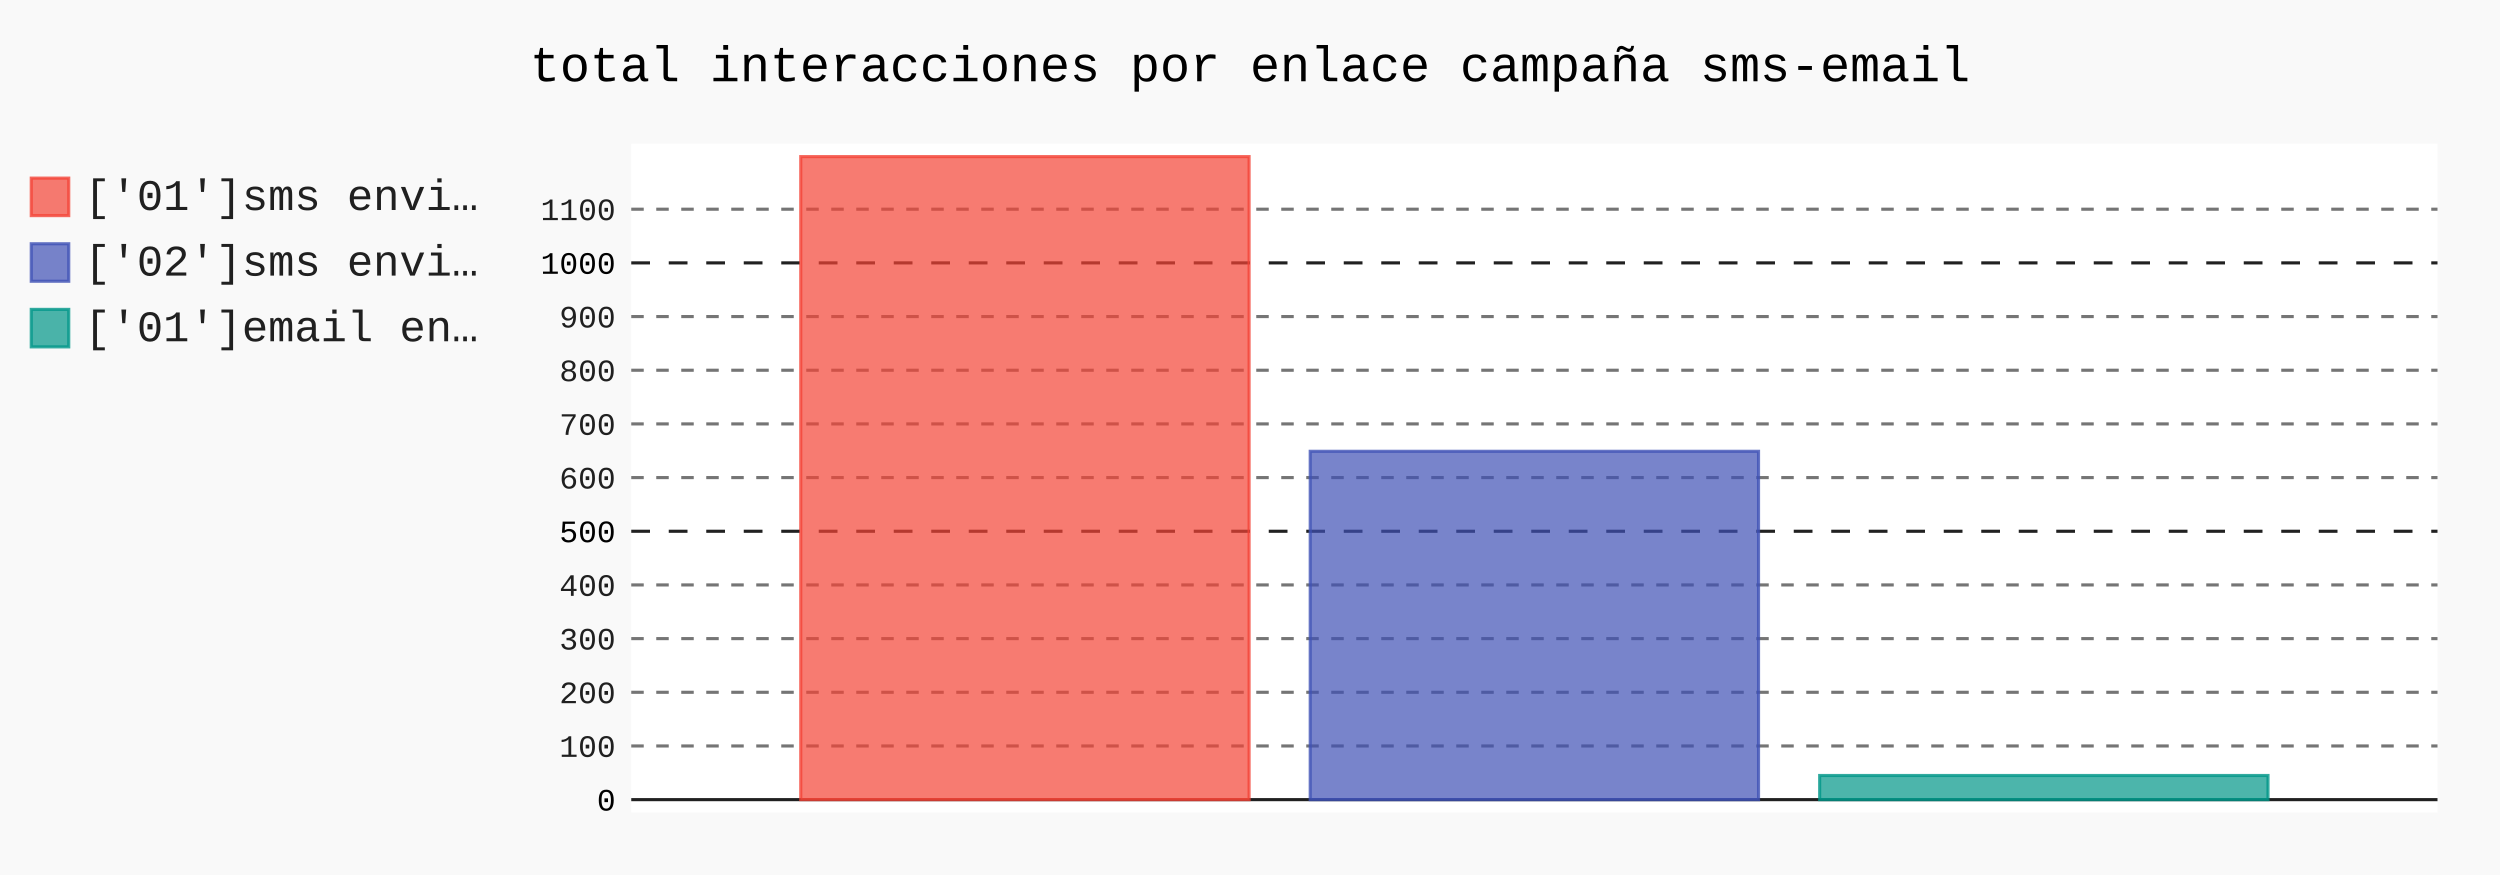
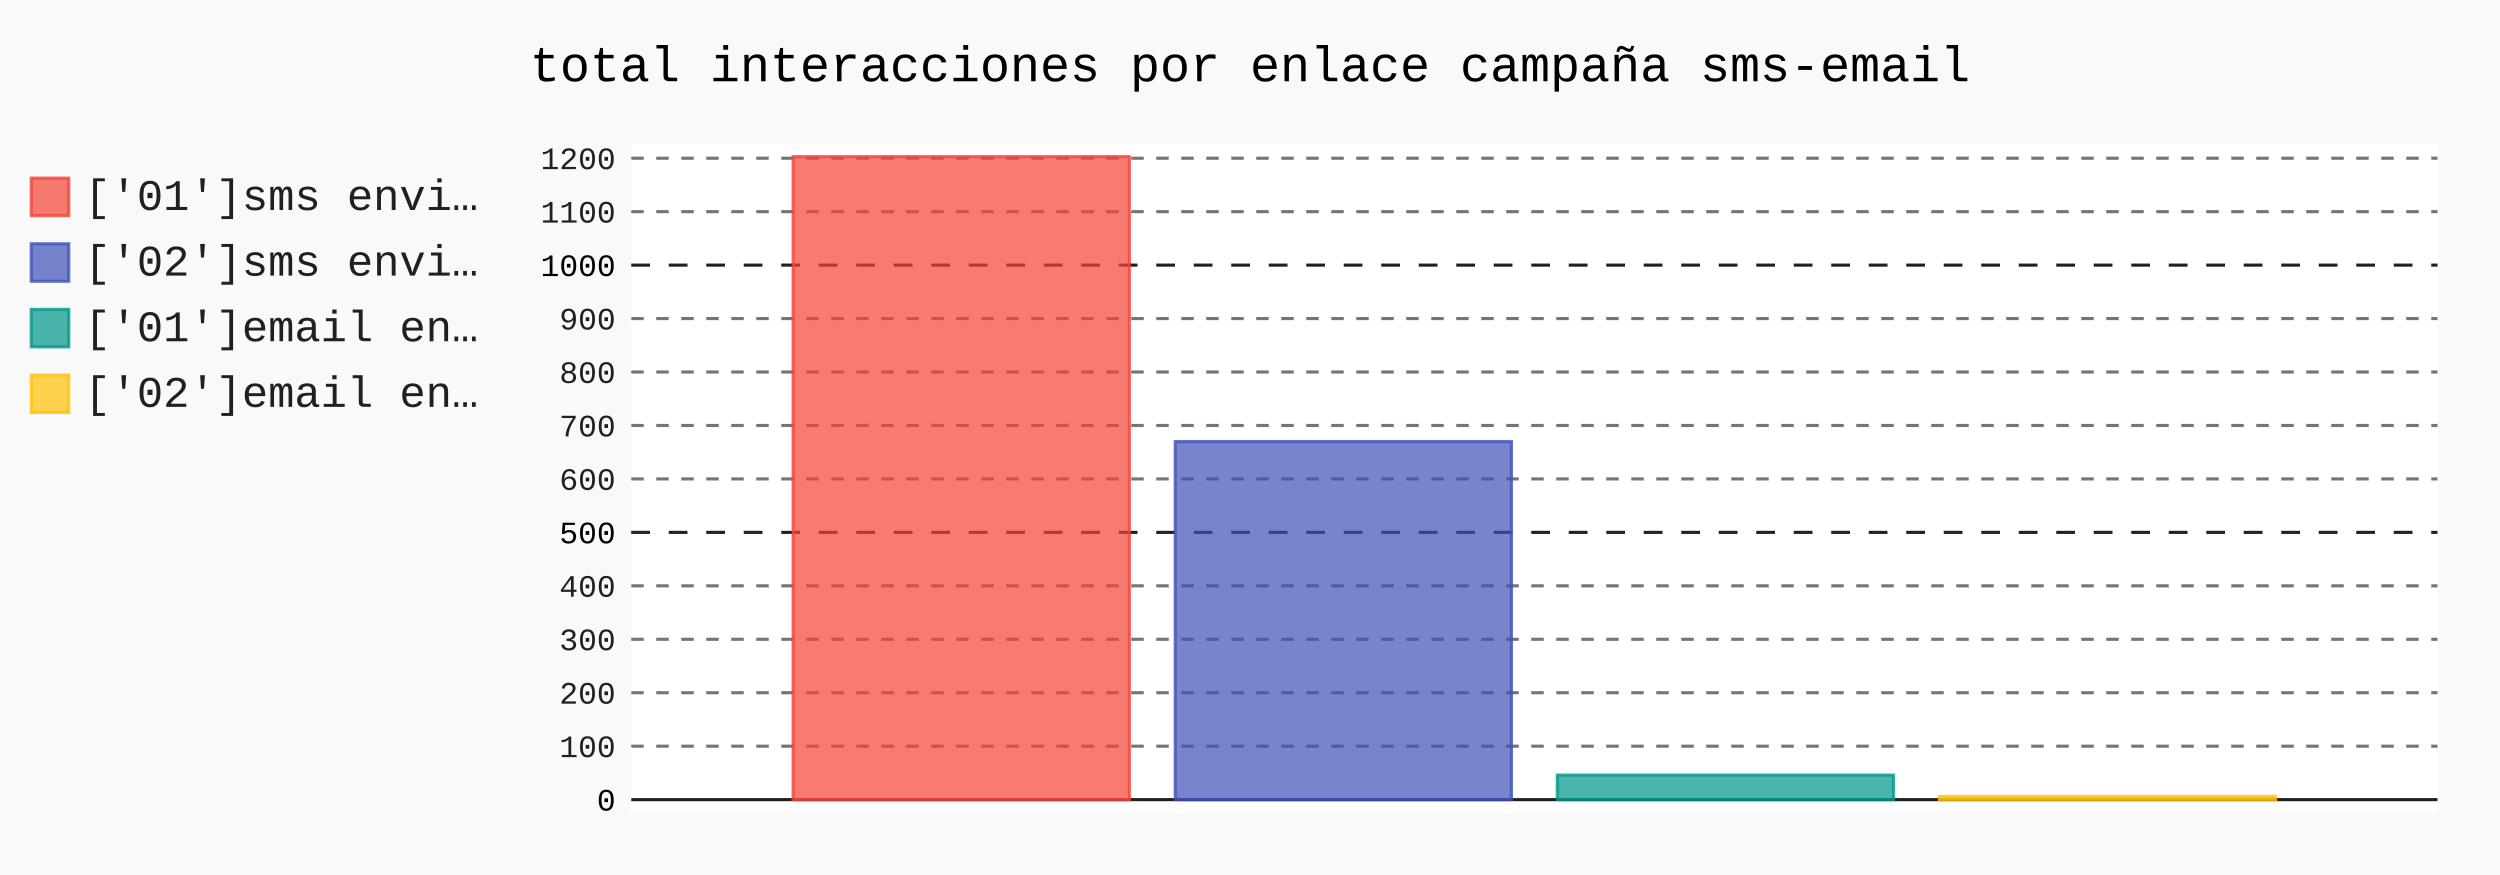
- <svg xmlns="http://www.w3.org/2000/svg" id="chart-3ef766de-140b-4fd6-8589-53998002d62c" class="pygal-chart" viewBox="0 0 800 280">
+ <svg xmlns="http://www.w3.org/2000/svg" id="chart-95b5e647-f5ef-4a8f-a34b-43430035d3fa" class="pygal-chart" viewBox="0 0 800 280">
  <defs>
-     <style type="text/css">#chart-3ef766de-140b-4fd6-8589-53998002d62c{-webkit-user-select:none;-webkit-font-smoothing:antialiased;font-family:Consolas,"Liberation Mono",Menlo,Courier,monospace}#chart-3ef766de-140b-4fd6-8589-53998002d62c .title{font-family:Consolas,"Liberation Mono",Menlo,Courier,monospace;font-size:16px}#chart-3ef766de-140b-4fd6-8589-53998002d62c .legends .legend text{font-family:Consolas,"Liberation Mono",Menlo,Courier,monospace;font-size:14px}#chart-3ef766de-140b-4fd6-8589-53998002d62c .axis text{font-family:Consolas,"Liberation Mono",Menlo,Courier,monospace;font-size:10px}#chart-3ef766de-140b-4fd6-8589-53998002d62c .axis text.major{font-family:Consolas,"Liberation Mono",Menlo,Courier,monospace;font-size:10px}#chart-3ef766de-140b-4fd6-8589-53998002d62c .text-overlay text.value{font-family:Consolas,"Liberation Mono",Menlo,Courier,monospace;font-size:16px}#chart-3ef766de-140b-4fd6-8589-53998002d62c .text-overlay text.label{font-family:Consolas,"Liberation Mono",Menlo,Courier,monospace;font-size:10px}#chart-3ef766de-140b-4fd6-8589-53998002d62c .tooltip{font-family:Consolas,"Liberation Mono",Menlo,Courier,monospace;font-size:14px}#chart-3ef766de-140b-4fd6-8589-53998002d62c text.no_data{font-family:Consolas,"Liberation Mono",Menlo,Courier,monospace;font-size:64px}
- #chart-3ef766de-140b-4fd6-8589-53998002d62c{background-color:rgba(249,249,249,1)}#chart-3ef766de-140b-4fd6-8589-53998002d62c path,#chart-3ef766de-140b-4fd6-8589-53998002d62c line,#chart-3ef766de-140b-4fd6-8589-53998002d62c rect,#chart-3ef766de-140b-4fd6-8589-53998002d62c circle{-webkit-transition:150ms;-moz-transition:150ms;transition:150ms}#chart-3ef766de-140b-4fd6-8589-53998002d62c .graph &gt; .background{fill:rgba(249,249,249,1)}#chart-3ef766de-140b-4fd6-8589-53998002d62c .plot &gt; .background{fill:rgba(255,255,255,1)}#chart-3ef766de-140b-4fd6-8589-53998002d62c .graph{fill:rgba(0,0,0,.87)}#chart-3ef766de-140b-4fd6-8589-53998002d62c text.no_data{fill:rgba(0,0,0,1)}#chart-3ef766de-140b-4fd6-8589-53998002d62c .title{fill:rgba(0,0,0,1)}#chart-3ef766de-140b-4fd6-8589-53998002d62c .legends .legend text{fill:rgba(0,0,0,.87)}#chart-3ef766de-140b-4fd6-8589-53998002d62c .legends .legend:hover text{fill:rgba(0,0,0,1)}#chart-3ef766de-140b-4fd6-8589-53998002d62c .axis .line{stroke:rgba(0,0,0,1)}#chart-3ef766de-140b-4fd6-8589-53998002d62c .axis .guide.line{stroke:rgba(0,0,0,.54)}#chart-3ef766de-140b-4fd6-8589-53998002d62c .axis .major.line{stroke:rgba(0,0,0,.87)}#chart-3ef766de-140b-4fd6-8589-53998002d62c .axis text.major{fill:rgba(0,0,0,1)}#chart-3ef766de-140b-4fd6-8589-53998002d62c .axis.y .guides:hover .guide.line,#chart-3ef766de-140b-4fd6-8589-53998002d62c .line-graph .axis.x .guides:hover .guide.line,#chart-3ef766de-140b-4fd6-8589-53998002d62c .stackedline-graph .axis.x .guides:hover .guide.line,#chart-3ef766de-140b-4fd6-8589-53998002d62c .xy-graph .axis.x .guides:hover .guide.line{stroke:rgba(0,0,0,1)}#chart-3ef766de-140b-4fd6-8589-53998002d62c .axis .guides:hover text{fill:rgba(0,0,0,1)}#chart-3ef766de-140b-4fd6-8589-53998002d62c .reactive{fill-opacity:.7;stroke-opacity:.8}#chart-3ef766de-140b-4fd6-8589-53998002d62c .ci{stroke:rgba(0,0,0,.87)}#chart-3ef766de-140b-4fd6-8589-53998002d62c .reactive.active,#chart-3ef766de-140b-4fd6-8589-53998002d62c .active .reactive{fill-opacity:.8;stroke-opacity:.9;stroke-width:4}#chart-3ef766de-140b-4fd6-8589-53998002d62c .ci .reactive.active{stroke-width:1.5}#chart-3ef766de-140b-4fd6-8589-53998002d62c .series text{fill:rgba(0,0,0,1)}#chart-3ef766de-140b-4fd6-8589-53998002d62c .tooltip rect{fill:rgba(255,255,255,1);stroke:rgba(0,0,0,1);-webkit-transition:opacity 150ms;-moz-transition:opacity 150ms;transition:opacity 150ms}#chart-3ef766de-140b-4fd6-8589-53998002d62c .tooltip .label{fill:rgba(0,0,0,.87)}#chart-3ef766de-140b-4fd6-8589-53998002d62c .tooltip .label{fill:rgba(0,0,0,.87)}#chart-3ef766de-140b-4fd6-8589-53998002d62c .tooltip .legend{font-size:.8em;fill:rgba(0,0,0,.54)}#chart-3ef766de-140b-4fd6-8589-53998002d62c .tooltip .x_label{font-size:.6em;fill:rgba(0,0,0,1)}#chart-3ef766de-140b-4fd6-8589-53998002d62c .tooltip .xlink{font-size:.5em;text-decoration:underline}#chart-3ef766de-140b-4fd6-8589-53998002d62c .tooltip .value{font-size:1.5em}#chart-3ef766de-140b-4fd6-8589-53998002d62c .bound{font-size:.5em}#chart-3ef766de-140b-4fd6-8589-53998002d62c .max-value{font-size:.75em;fill:rgba(0,0,0,.54)}#chart-3ef766de-140b-4fd6-8589-53998002d62c .map-element{fill:rgba(255,255,255,1);stroke:rgba(0,0,0,.54) !important}#chart-3ef766de-140b-4fd6-8589-53998002d62c .map-element .reactive{fill-opacity:inherit;stroke-opacity:inherit}#chart-3ef766de-140b-4fd6-8589-53998002d62c .color-0,#chart-3ef766de-140b-4fd6-8589-53998002d62c .color-0 a:visited{stroke:#F44336;fill:#F44336}#chart-3ef766de-140b-4fd6-8589-53998002d62c .color-1,#chart-3ef766de-140b-4fd6-8589-53998002d62c .color-1 a:visited{stroke:#3F51B5;fill:#3F51B5}#chart-3ef766de-140b-4fd6-8589-53998002d62c .color-2,#chart-3ef766de-140b-4fd6-8589-53998002d62c .color-2 a:visited{stroke:#009688;fill:#009688}#chart-3ef766de-140b-4fd6-8589-53998002d62c .text-overlay .color-0 text{fill:black}#chart-3ef766de-140b-4fd6-8589-53998002d62c .text-overlay .color-1 text{fill:black}#chart-3ef766de-140b-4fd6-8589-53998002d62c .text-overlay .color-2 text{fill:black}
- #chart-3ef766de-140b-4fd6-8589-53998002d62c text.no_data{text-anchor:middle}#chart-3ef766de-140b-4fd6-8589-53998002d62c .guide.line{fill:none}#chart-3ef766de-140b-4fd6-8589-53998002d62c .centered{text-anchor:middle}#chart-3ef766de-140b-4fd6-8589-53998002d62c .title{text-anchor:middle}#chart-3ef766de-140b-4fd6-8589-53998002d62c .legends .legend text{fill-opacity:1}#chart-3ef766de-140b-4fd6-8589-53998002d62c .axis.x text{text-anchor:middle}#chart-3ef766de-140b-4fd6-8589-53998002d62c .axis.x:not(.web) text[transform]{text-anchor:start}#chart-3ef766de-140b-4fd6-8589-53998002d62c .axis.x:not(.web) text[transform].backwards{text-anchor:end}#chart-3ef766de-140b-4fd6-8589-53998002d62c .axis.y text{text-anchor:end}#chart-3ef766de-140b-4fd6-8589-53998002d62c .axis.y text[transform].backwards{text-anchor:start}#chart-3ef766de-140b-4fd6-8589-53998002d62c .axis.y2 text{text-anchor:start}#chart-3ef766de-140b-4fd6-8589-53998002d62c .axis.y2 text[transform].backwards{text-anchor:end}#chart-3ef766de-140b-4fd6-8589-53998002d62c .axis .guide.line{stroke-dasharray:4,4}#chart-3ef766de-140b-4fd6-8589-53998002d62c .axis .major.guide.line{stroke-dasharray:6,6}#chart-3ef766de-140b-4fd6-8589-53998002d62c .horizontal .axis.y .guide.line,#chart-3ef766de-140b-4fd6-8589-53998002d62c .horizontal .axis.y2 .guide.line,#chart-3ef766de-140b-4fd6-8589-53998002d62c .vertical .axis.x .guide.line{opacity:0}#chart-3ef766de-140b-4fd6-8589-53998002d62c .horizontal .axis.always_show .guide.line,#chart-3ef766de-140b-4fd6-8589-53998002d62c .vertical .axis.always_show .guide.line{opacity:1 !important}#chart-3ef766de-140b-4fd6-8589-53998002d62c .axis.y .guides:hover .guide.line,#chart-3ef766de-140b-4fd6-8589-53998002d62c .axis.y2 .guides:hover .guide.line,#chart-3ef766de-140b-4fd6-8589-53998002d62c .axis.x .guides:hover .guide.line{opacity:1}#chart-3ef766de-140b-4fd6-8589-53998002d62c .axis .guides:hover text{opacity:1}#chart-3ef766de-140b-4fd6-8589-53998002d62c .nofill{fill:none}#chart-3ef766de-140b-4fd6-8589-53998002d62c .subtle-fill{fill-opacity:.2}#chart-3ef766de-140b-4fd6-8589-53998002d62c .dot{stroke-width:1px;fill-opacity:1}#chart-3ef766de-140b-4fd6-8589-53998002d62c .dot.active{stroke-width:5px}#chart-3ef766de-140b-4fd6-8589-53998002d62c .dot.negative{fill:transparent}#chart-3ef766de-140b-4fd6-8589-53998002d62c text,#chart-3ef766de-140b-4fd6-8589-53998002d62c tspan{stroke:none !important}#chart-3ef766de-140b-4fd6-8589-53998002d62c .series text.active{opacity:1}#chart-3ef766de-140b-4fd6-8589-53998002d62c .tooltip rect{fill-opacity:.95;stroke-width:.5}#chart-3ef766de-140b-4fd6-8589-53998002d62c .tooltip text{fill-opacity:1}#chart-3ef766de-140b-4fd6-8589-53998002d62c .showable{visibility:hidden}#chart-3ef766de-140b-4fd6-8589-53998002d62c .showable.shown{visibility:visible}#chart-3ef766de-140b-4fd6-8589-53998002d62c .gauge-background{fill:rgba(229,229,229,1);stroke:none}#chart-3ef766de-140b-4fd6-8589-53998002d62c .bg-lines{stroke:rgba(249,249,249,1);stroke-width:2px}</style>
+     <style type="text/css">#chart-95b5e647-f5ef-4a8f-a34b-43430035d3fa{-webkit-user-select:none;-webkit-font-smoothing:antialiased;font-family:Consolas,"Liberation Mono",Menlo,Courier,monospace}#chart-95b5e647-f5ef-4a8f-a34b-43430035d3fa .title{font-family:Consolas,"Liberation Mono",Menlo,Courier,monospace;font-size:16px}#chart-95b5e647-f5ef-4a8f-a34b-43430035d3fa .legends .legend text{font-family:Consolas,"Liberation Mono",Menlo,Courier,monospace;font-size:14px}#chart-95b5e647-f5ef-4a8f-a34b-43430035d3fa .axis text{font-family:Consolas,"Liberation Mono",Menlo,Courier,monospace;font-size:10px}#chart-95b5e647-f5ef-4a8f-a34b-43430035d3fa .axis text.major{font-family:Consolas,"Liberation Mono",Menlo,Courier,monospace;font-size:10px}#chart-95b5e647-f5ef-4a8f-a34b-43430035d3fa .text-overlay text.value{font-family:Consolas,"Liberation Mono",Menlo,Courier,monospace;font-size:16px}#chart-95b5e647-f5ef-4a8f-a34b-43430035d3fa .text-overlay text.label{font-family:Consolas,"Liberation Mono",Menlo,Courier,monospace;font-size:10px}#chart-95b5e647-f5ef-4a8f-a34b-43430035d3fa .tooltip{font-family:Consolas,"Liberation Mono",Menlo,Courier,monospace;font-size:14px}#chart-95b5e647-f5ef-4a8f-a34b-43430035d3fa text.no_data{font-family:Consolas,"Liberation Mono",Menlo,Courier,monospace;font-size:64px}
+ #chart-95b5e647-f5ef-4a8f-a34b-43430035d3fa{background-color:rgba(249,249,249,1)}#chart-95b5e647-f5ef-4a8f-a34b-43430035d3fa path,#chart-95b5e647-f5ef-4a8f-a34b-43430035d3fa line,#chart-95b5e647-f5ef-4a8f-a34b-43430035d3fa rect,#chart-95b5e647-f5ef-4a8f-a34b-43430035d3fa circle{-webkit-transition:150ms;-moz-transition:150ms;transition:150ms}#chart-95b5e647-f5ef-4a8f-a34b-43430035d3fa .graph &gt; .background{fill:rgba(249,249,249,1)}#chart-95b5e647-f5ef-4a8f-a34b-43430035d3fa .plot &gt; .background{fill:rgba(255,255,255,1)}#chart-95b5e647-f5ef-4a8f-a34b-43430035d3fa .graph{fill:rgba(0,0,0,.87)}#chart-95b5e647-f5ef-4a8f-a34b-43430035d3fa text.no_data{fill:rgba(0,0,0,1)}#chart-95b5e647-f5ef-4a8f-a34b-43430035d3fa .title{fill:rgba(0,0,0,1)}#chart-95b5e647-f5ef-4a8f-a34b-43430035d3fa .legends .legend text{fill:rgba(0,0,0,.87)}#chart-95b5e647-f5ef-4a8f-a34b-43430035d3fa .legends .legend:hover text{fill:rgba(0,0,0,1)}#chart-95b5e647-f5ef-4a8f-a34b-43430035d3fa .axis .line{stroke:rgba(0,0,0,1)}#chart-95b5e647-f5ef-4a8f-a34b-43430035d3fa .axis .guide.line{stroke:rgba(0,0,0,.54)}#chart-95b5e647-f5ef-4a8f-a34b-43430035d3fa .axis .major.line{stroke:rgba(0,0,0,.87)}#chart-95b5e647-f5ef-4a8f-a34b-43430035d3fa .axis text.major{fill:rgba(0,0,0,1)}#chart-95b5e647-f5ef-4a8f-a34b-43430035d3fa .axis.y .guides:hover .guide.line,#chart-95b5e647-f5ef-4a8f-a34b-43430035d3fa .line-graph .axis.x .guides:hover .guide.line,#chart-95b5e647-f5ef-4a8f-a34b-43430035d3fa .stackedline-graph .axis.x .guides:hover .guide.line,#chart-95b5e647-f5ef-4a8f-a34b-43430035d3fa .xy-graph .axis.x .guides:hover .guide.line{stroke:rgba(0,0,0,1)}#chart-95b5e647-f5ef-4a8f-a34b-43430035d3fa .axis .guides:hover text{fill:rgba(0,0,0,1)}#chart-95b5e647-f5ef-4a8f-a34b-43430035d3fa .reactive{fill-opacity:.7;stroke-opacity:.8}#chart-95b5e647-f5ef-4a8f-a34b-43430035d3fa .ci{stroke:rgba(0,0,0,.87)}#chart-95b5e647-f5ef-4a8f-a34b-43430035d3fa .reactive.active,#chart-95b5e647-f5ef-4a8f-a34b-43430035d3fa .active .reactive{fill-opacity:.8;stroke-opacity:.9;stroke-width:4}#chart-95b5e647-f5ef-4a8f-a34b-43430035d3fa .ci .reactive.active{stroke-width:1.5}#chart-95b5e647-f5ef-4a8f-a34b-43430035d3fa .series text{fill:rgba(0,0,0,1)}#chart-95b5e647-f5ef-4a8f-a34b-43430035d3fa .tooltip rect{fill:rgba(255,255,255,1);stroke:rgba(0,0,0,1);-webkit-transition:opacity 150ms;-moz-transition:opacity 150ms;transition:opacity 150ms}#chart-95b5e647-f5ef-4a8f-a34b-43430035d3fa .tooltip .label{fill:rgba(0,0,0,.87)}#chart-95b5e647-f5ef-4a8f-a34b-43430035d3fa .tooltip .label{fill:rgba(0,0,0,.87)}#chart-95b5e647-f5ef-4a8f-a34b-43430035d3fa .tooltip .legend{font-size:.8em;fill:rgba(0,0,0,.54)}#chart-95b5e647-f5ef-4a8f-a34b-43430035d3fa .tooltip .x_label{font-size:.6em;fill:rgba(0,0,0,1)}#chart-95b5e647-f5ef-4a8f-a34b-43430035d3fa .tooltip .xlink{font-size:.5em;text-decoration:underline}#chart-95b5e647-f5ef-4a8f-a34b-43430035d3fa .tooltip .value{font-size:1.5em}#chart-95b5e647-f5ef-4a8f-a34b-43430035d3fa .bound{font-size:.5em}#chart-95b5e647-f5ef-4a8f-a34b-43430035d3fa .max-value{font-size:.75em;fill:rgba(0,0,0,.54)}#chart-95b5e647-f5ef-4a8f-a34b-43430035d3fa .map-element{fill:rgba(255,255,255,1);stroke:rgba(0,0,0,.54) !important}#chart-95b5e647-f5ef-4a8f-a34b-43430035d3fa .map-element .reactive{fill-opacity:inherit;stroke-opacity:inherit}#chart-95b5e647-f5ef-4a8f-a34b-43430035d3fa .color-0,#chart-95b5e647-f5ef-4a8f-a34b-43430035d3fa .color-0 a:visited{stroke:#F44336;fill:#F44336}#chart-95b5e647-f5ef-4a8f-a34b-43430035d3fa .color-1,#chart-95b5e647-f5ef-4a8f-a34b-43430035d3fa .color-1 a:visited{stroke:#3F51B5;fill:#3F51B5}#chart-95b5e647-f5ef-4a8f-a34b-43430035d3fa .color-2,#chart-95b5e647-f5ef-4a8f-a34b-43430035d3fa .color-2 a:visited{stroke:#009688;fill:#009688}#chart-95b5e647-f5ef-4a8f-a34b-43430035d3fa .color-3,#chart-95b5e647-f5ef-4a8f-a34b-43430035d3fa .color-3 a:visited{stroke:#FFC107;fill:#FFC107}#chart-95b5e647-f5ef-4a8f-a34b-43430035d3fa .text-overlay .color-0 text{fill:black}#chart-95b5e647-f5ef-4a8f-a34b-43430035d3fa .text-overlay .color-1 text{fill:black}#chart-95b5e647-f5ef-4a8f-a34b-43430035d3fa .text-overlay .color-2 text{fill:black}#chart-95b5e647-f5ef-4a8f-a34b-43430035d3fa .text-overlay .color-3 text{fill:black}
+ #chart-95b5e647-f5ef-4a8f-a34b-43430035d3fa text.no_data{text-anchor:middle}#chart-95b5e647-f5ef-4a8f-a34b-43430035d3fa .guide.line{fill:none}#chart-95b5e647-f5ef-4a8f-a34b-43430035d3fa .centered{text-anchor:middle}#chart-95b5e647-f5ef-4a8f-a34b-43430035d3fa .title{text-anchor:middle}#chart-95b5e647-f5ef-4a8f-a34b-43430035d3fa .legends .legend text{fill-opacity:1}#chart-95b5e647-f5ef-4a8f-a34b-43430035d3fa .axis.x text{text-anchor:middle}#chart-95b5e647-f5ef-4a8f-a34b-43430035d3fa .axis.x:not(.web) text[transform]{text-anchor:start}#chart-95b5e647-f5ef-4a8f-a34b-43430035d3fa .axis.x:not(.web) text[transform].backwards{text-anchor:end}#chart-95b5e647-f5ef-4a8f-a34b-43430035d3fa .axis.y text{text-anchor:end}#chart-95b5e647-f5ef-4a8f-a34b-43430035d3fa .axis.y text[transform].backwards{text-anchor:start}#chart-95b5e647-f5ef-4a8f-a34b-43430035d3fa .axis.y2 text{text-anchor:start}#chart-95b5e647-f5ef-4a8f-a34b-43430035d3fa .axis.y2 text[transform].backwards{text-anchor:end}#chart-95b5e647-f5ef-4a8f-a34b-43430035d3fa .axis .guide.line{stroke-dasharray:4,4}#chart-95b5e647-f5ef-4a8f-a34b-43430035d3fa .axis .major.guide.line{stroke-dasharray:6,6}#chart-95b5e647-f5ef-4a8f-a34b-43430035d3fa .horizontal .axis.y .guide.line,#chart-95b5e647-f5ef-4a8f-a34b-43430035d3fa .horizontal .axis.y2 .guide.line,#chart-95b5e647-f5ef-4a8f-a34b-43430035d3fa .vertical .axis.x .guide.line{opacity:0}#chart-95b5e647-f5ef-4a8f-a34b-43430035d3fa .horizontal .axis.always_show .guide.line,#chart-95b5e647-f5ef-4a8f-a34b-43430035d3fa .vertical .axis.always_show .guide.line{opacity:1 !important}#chart-95b5e647-f5ef-4a8f-a34b-43430035d3fa .axis.y .guides:hover .guide.line,#chart-95b5e647-f5ef-4a8f-a34b-43430035d3fa .axis.y2 .guides:hover .guide.line,#chart-95b5e647-f5ef-4a8f-a34b-43430035d3fa .axis.x .guides:hover .guide.line{opacity:1}#chart-95b5e647-f5ef-4a8f-a34b-43430035d3fa .axis .guides:hover text{opacity:1}#chart-95b5e647-f5ef-4a8f-a34b-43430035d3fa .nofill{fill:none}#chart-95b5e647-f5ef-4a8f-a34b-43430035d3fa .subtle-fill{fill-opacity:.2}#chart-95b5e647-f5ef-4a8f-a34b-43430035d3fa .dot{stroke-width:1px;fill-opacity:1}#chart-95b5e647-f5ef-4a8f-a34b-43430035d3fa .dot.active{stroke-width:5px}#chart-95b5e647-f5ef-4a8f-a34b-43430035d3fa .dot.negative{fill:transparent}#chart-95b5e647-f5ef-4a8f-a34b-43430035d3fa text,#chart-95b5e647-f5ef-4a8f-a34b-43430035d3fa tspan{stroke:none !important}#chart-95b5e647-f5ef-4a8f-a34b-43430035d3fa .series text.active{opacity:1}#chart-95b5e647-f5ef-4a8f-a34b-43430035d3fa .tooltip rect{fill-opacity:.95;stroke-width:.5}#chart-95b5e647-f5ef-4a8f-a34b-43430035d3fa .tooltip text{fill-opacity:1}#chart-95b5e647-f5ef-4a8f-a34b-43430035d3fa .showable{visibility:hidden}#chart-95b5e647-f5ef-4a8f-a34b-43430035d3fa .showable.shown{visibility:visible}#chart-95b5e647-f5ef-4a8f-a34b-43430035d3fa .gauge-background{fill:rgba(229,229,229,1);stroke:none}#chart-95b5e647-f5ef-4a8f-a34b-43430035d3fa .bg-lines{stroke:rgba(249,249,249,1);stroke-width:2px}</style>
  </defs>
  <g class="graph bar-graph vertical">
    <rect class="background" height="280" width="800" x="0" y="0" />
    <g class="plot" transform="translate(202, 46)">
      <rect class="background" height="214" width="578.0" x="0" y="0" />
      <g class="axis y always_show">
        <g class="guides">
          <path class="axis major line" d="M0 209.885 h578" />
          <text class="major" x="-5" y="213.385">0</text>
        </g>
        <g class="guides">
-           <path class="guide line" d="M0 192.709 h578" />
-           <text class="" x="-5" y="196.209">100</text>
+           <path class="guide line" d="M0 192.78 h578" />
+           <text class="" x="-5" y="196.28">100</text>
        </g>
        <g class="guides">
-           <path class="guide line" d="M0 175.532 h578" />
-           <text class="" x="-5" y="179.032">200</text>
+           <path class="guide line" d="M0 175.675 h578" />
+           <text class="" x="-5" y="179.175">200</text>
        </g>
        <g class="guides">
-           <path class="guide line" d="M0 158.356 h578" />
-           <text class="" x="-5" y="161.856">300</text>
+           <path class="guide line" d="M0 158.571 h578" />
+           <text class="" x="-5" y="162.071">300</text>
        </g>
        <g class="guides">
-           <path class="guide line" d="M0 141.18 h578" />
-           <text class="" x="-5" y="144.68">400</text>
+           <path class="guide line" d="M0 141.466 h578" />
+           <text class="" x="-5" y="144.966">400</text>
        </g>
        <g class="guides">
-           <path class="major guide line" d="M0 124.004 h578" />
-           <text class="major" x="-5" y="127.504">500</text>
+           <path class="major guide line" d="M0 124.361 h578" />
+           <text class="major" x="-5" y="127.861">500</text>
        </g>
        <g class="guides">
-           <path class="guide line" d="M0 106.828 h578" />
-           <text class="" x="-5" y="110.328">600</text>
+           <path class="guide line" d="M0 107.257 h578" />
+           <text class="" x="-5" y="110.757">600</text>
        </g>
        <g class="guides">
-           <path class="guide line" d="M0 89.652 h578" />
-           <text class="" x="-5" y="93.152">700</text>
+           <path class="guide line" d="M0 90.152 h578" />
+           <text class="" x="-5" y="93.652">700</text>
        </g>
        <g class="guides">
-           <path class="guide line" d="M0 72.476 h578" />
-           <text class="" x="-5" y="75.976">800</text>
+           <path class="guide line" d="M0 73.047 h578" />
+           <text class="" x="-5" y="76.547">800</text>
        </g>
        <g class="guides">
-           <path class="guide line" d="M0 55.3 h578" />
-           <text class="" x="-5" y="58.8">900</text>
+           <path class="guide line" d="M0 55.943 h578" />
+           <text class="" x="-5" y="59.443">900</text>
        </g>
        <g class="guides">
-           <path class="major guide line" d="M0 38.124 h578" />
-           <text class="major" x="-5" y="41.624">1000</text>
+           <path class="major guide line" d="M0 38.838 h578" />
+           <text class="major" x="-5" y="42.338">1000</text>
        </g>
        <g class="guides">
-           <path class="guide line" d="M0 20.948 h578" />
-           <text class="" x="-5" y="24.448">1100</text>
+           <path class="guide line" d="M0 21.733 h578" />
+           <text class="" x="-5" y="25.233">1100</text>
+         </g>
+         <g class="guides">
+           <path class="guide line" d="M0 4.629 h578" />
+           <text class="" x="-5" y="8.129">1200</text>
        </g>
      </g>
      <g class="series serie-0 color-0">
        <g class="bars">
          <g class="bar">
-             <rect class="rect reactive tooltip-trigger" height="205.769" rx="0" ry="0" width="143.463" x="54.243" y="4.115" />
+             <rect class="rect reactive tooltip-trigger" height="205.769" rx="0" ry="0" width="107.597" x="51.798" y="4.115" />
          </g>
        </g>
      </g>
      <g class="series serie-1 color-1">
        <g class="bars">
          <g class="bar">
-             <rect class="rect reactive tooltip-trigger" height="111.473" rx="0" ry="0" width="143.463" x="217.269" y="98.412" />
+             <rect class="rect reactive tooltip-trigger" height="114.601" rx="0" ry="0" width="107.597" x="174.067" y="95.283" />
          </g>
        </g>
      </g>
      <g class="series serie-2 color-2">
        <g class="bars">
          <g class="bar">
-             <rect class="rect reactive tooltip-trigger" height="7.729" rx="0" ry="0" width="143.463" x="380.294" y="202.155" />
+             <rect class="rect reactive tooltip-trigger" height="7.868" rx="0" ry="0" width="107.597" x="296.336" y="202.016" />
+           </g>
+         </g>
+       </g>
+       <g class="series serie-3 color-3">
+         <g class="bars">
+           <g class="bar">
+             <rect class="rect reactive tooltip-trigger" height="1.026" rx="0" ry="0" width="107.597" x="418.605" y="208.858" />
          </g>
        </g>
      </g>
    </g>
    <g class="titles">
      <text class="title plot_title" x="400.0" y="26">total interacciones por enlace campaña sms-email</text>
    </g>
    <g class="plot overlay" transform="translate(202, 46)">
      <g class="series serie-0 color-0" />
      <g class="series serie-1 color-1" />
      <g class="series serie-2 color-2" />
+       <g class="series serie-3 color-3" />
    </g>
    <g class="plot text-overlay" transform="translate(202, 46)">
      <g class="series serie-0 color-0" />
      <g class="series serie-1 color-1" />
      <g class="series serie-2 color-2" />
+       <g class="series serie-3 color-3" />
    </g>
    <g class="plot tooltip-overlay" transform="translate(202, 46)">
      <g class="tooltip" style="opacity: 0" transform="translate(0 0)">
        <rect class="tooltip-box" height="0" rx="0" ry="0" width="0" />
        <g class="text" />
      </g>
    </g>
    <g class="legends" transform="translate(10, 56)">
      <g class="legend reactive activate-serie" id="activate-serie-0">
        <rect class="color-0 reactive" height="12" width="12" x="0.0" y="1.0" />
        <text x="17.0" y="11.2">['01']sms envi…</text>
      </g>
      <g class="legend reactive activate-serie" id="activate-serie-1">
        <rect class="color-1 reactive" height="12" width="12" x="0.0" y="22.0" />
        <text x="17.0" y="32.2">['02']sms envi…</text>
      </g>
      <g class="legend reactive activate-serie" id="activate-serie-2">
        <rect class="color-2 reactive" height="12" width="12" x="0.0" y="43.0" />
        <text x="17.0" y="53.2">['01']email en…</text>
      </g>
+       <g class="legend reactive activate-serie" id="activate-serie-3">
+         <rect class="color-3 reactive" height="12" width="12" x="0.0" y="64.0" />
+         <text x="17.0" y="74.2">['02']email en…</text>
+       </g>
    </g>
    <g class="legends" transform="translate(790, 56)" />
  </g>
</svg>
